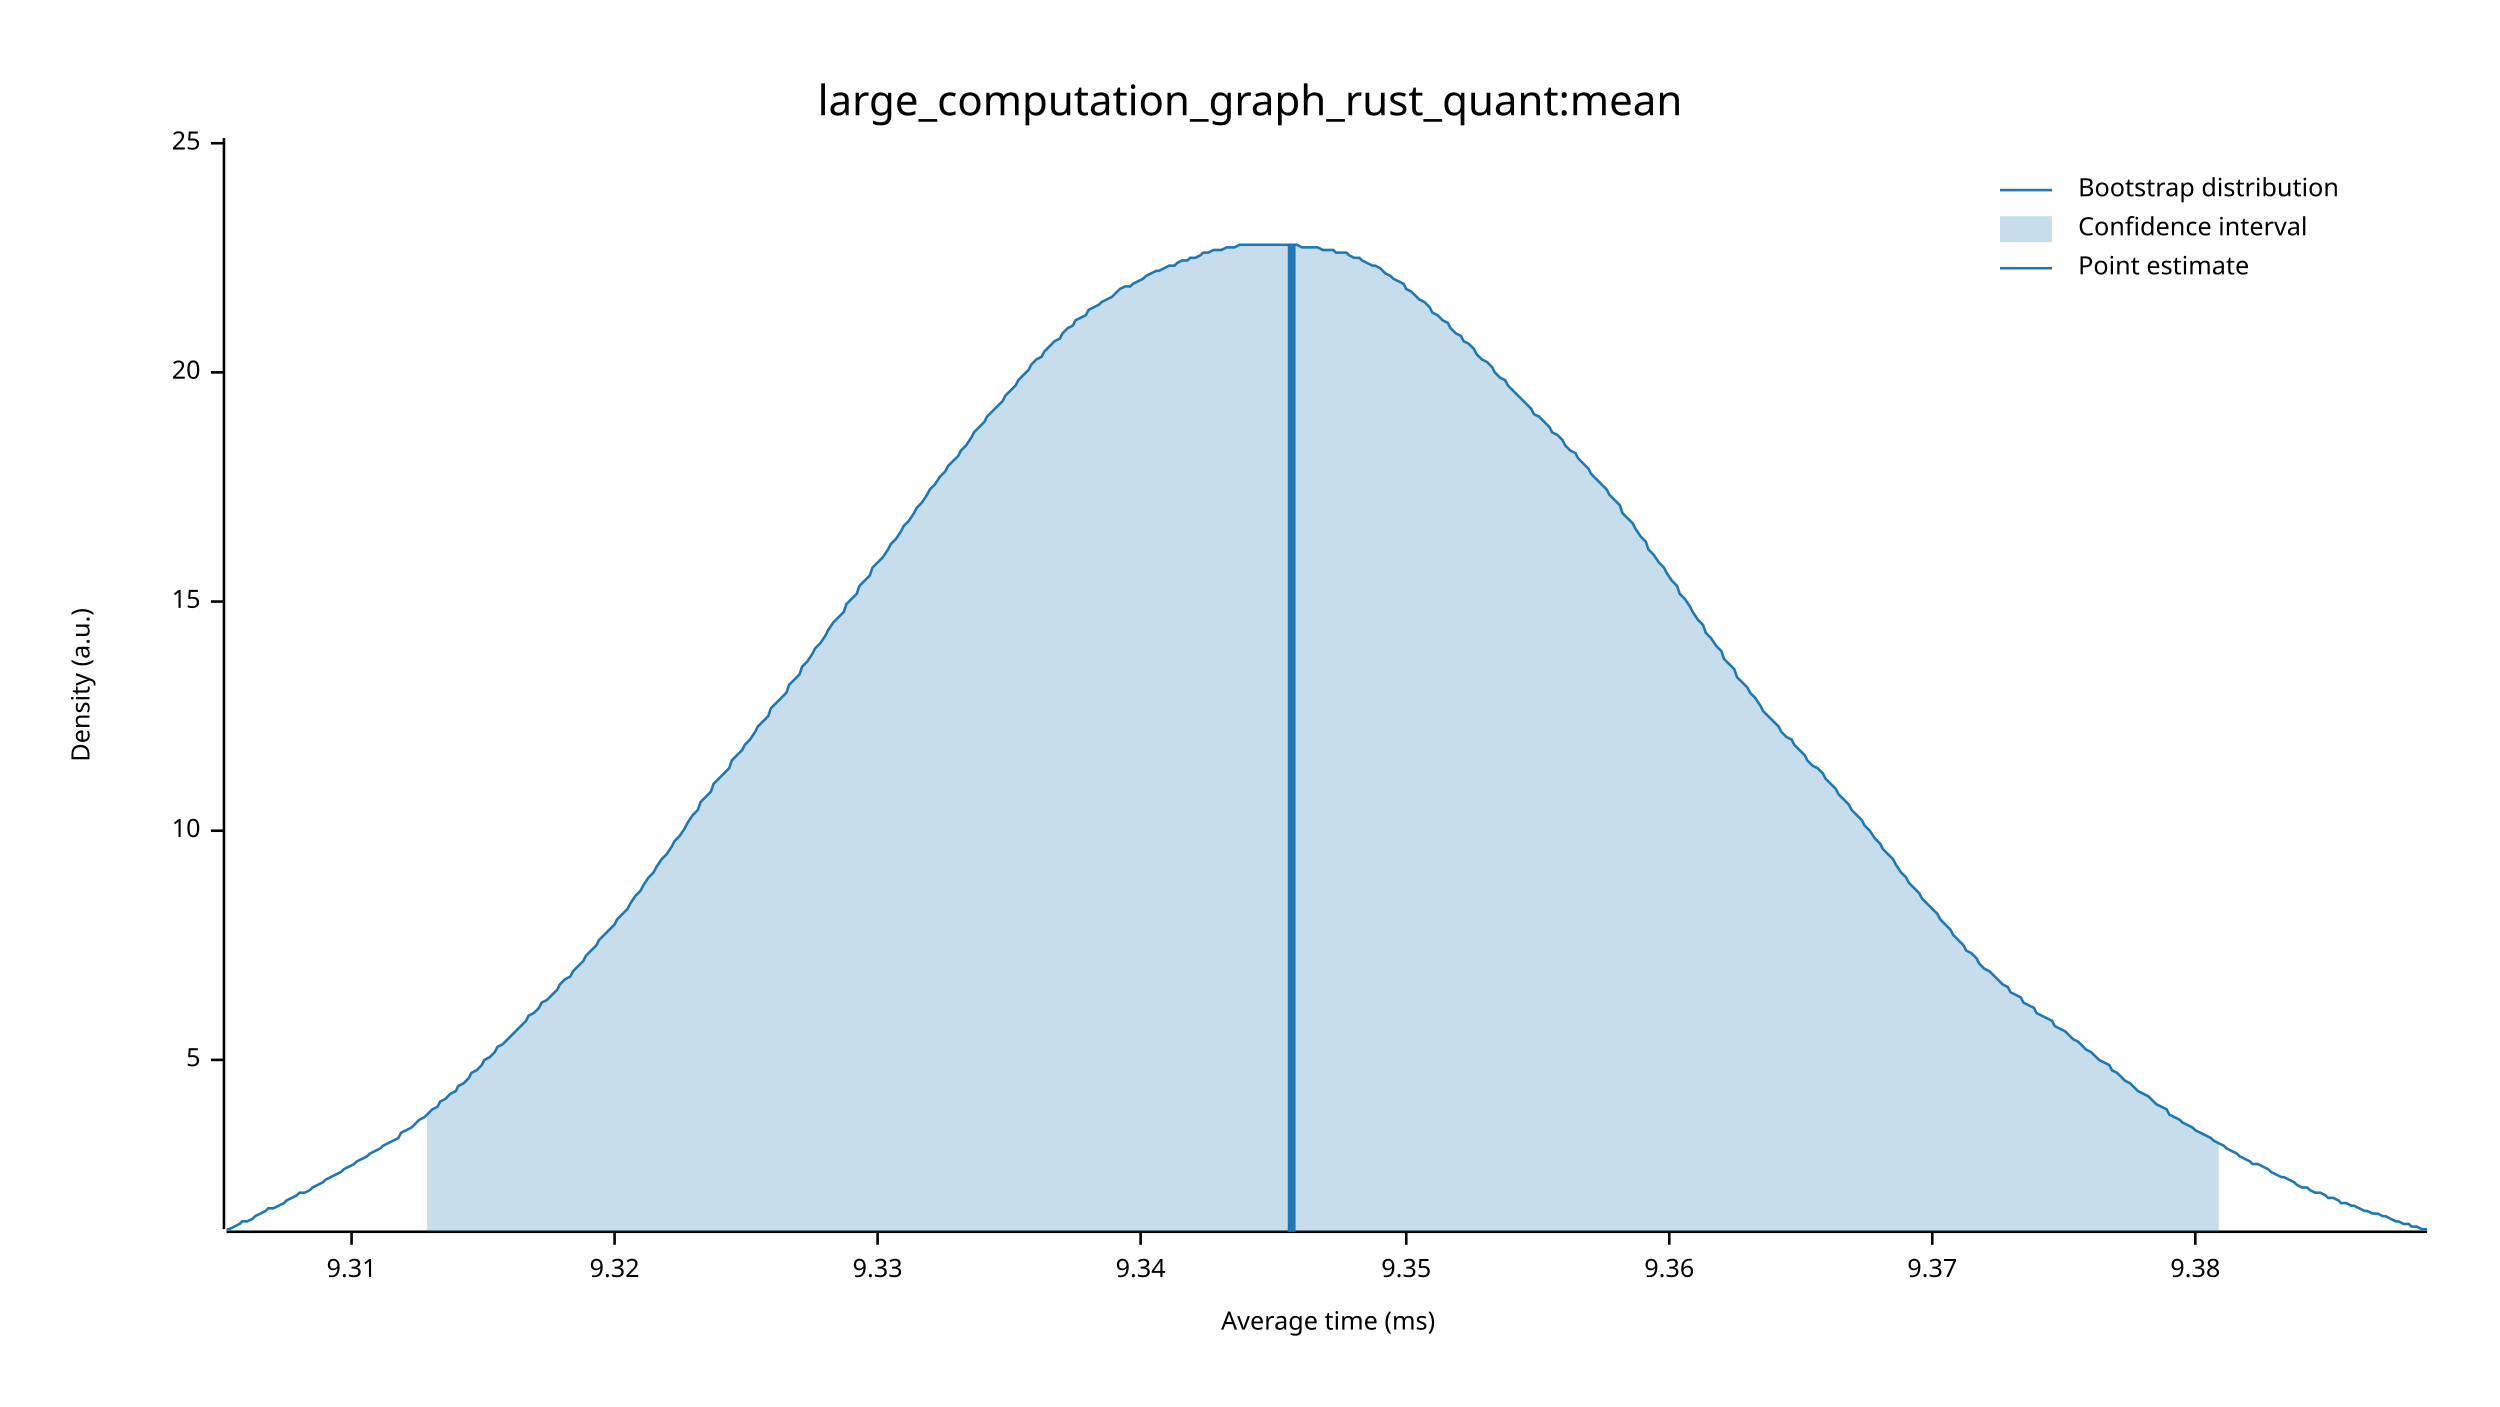
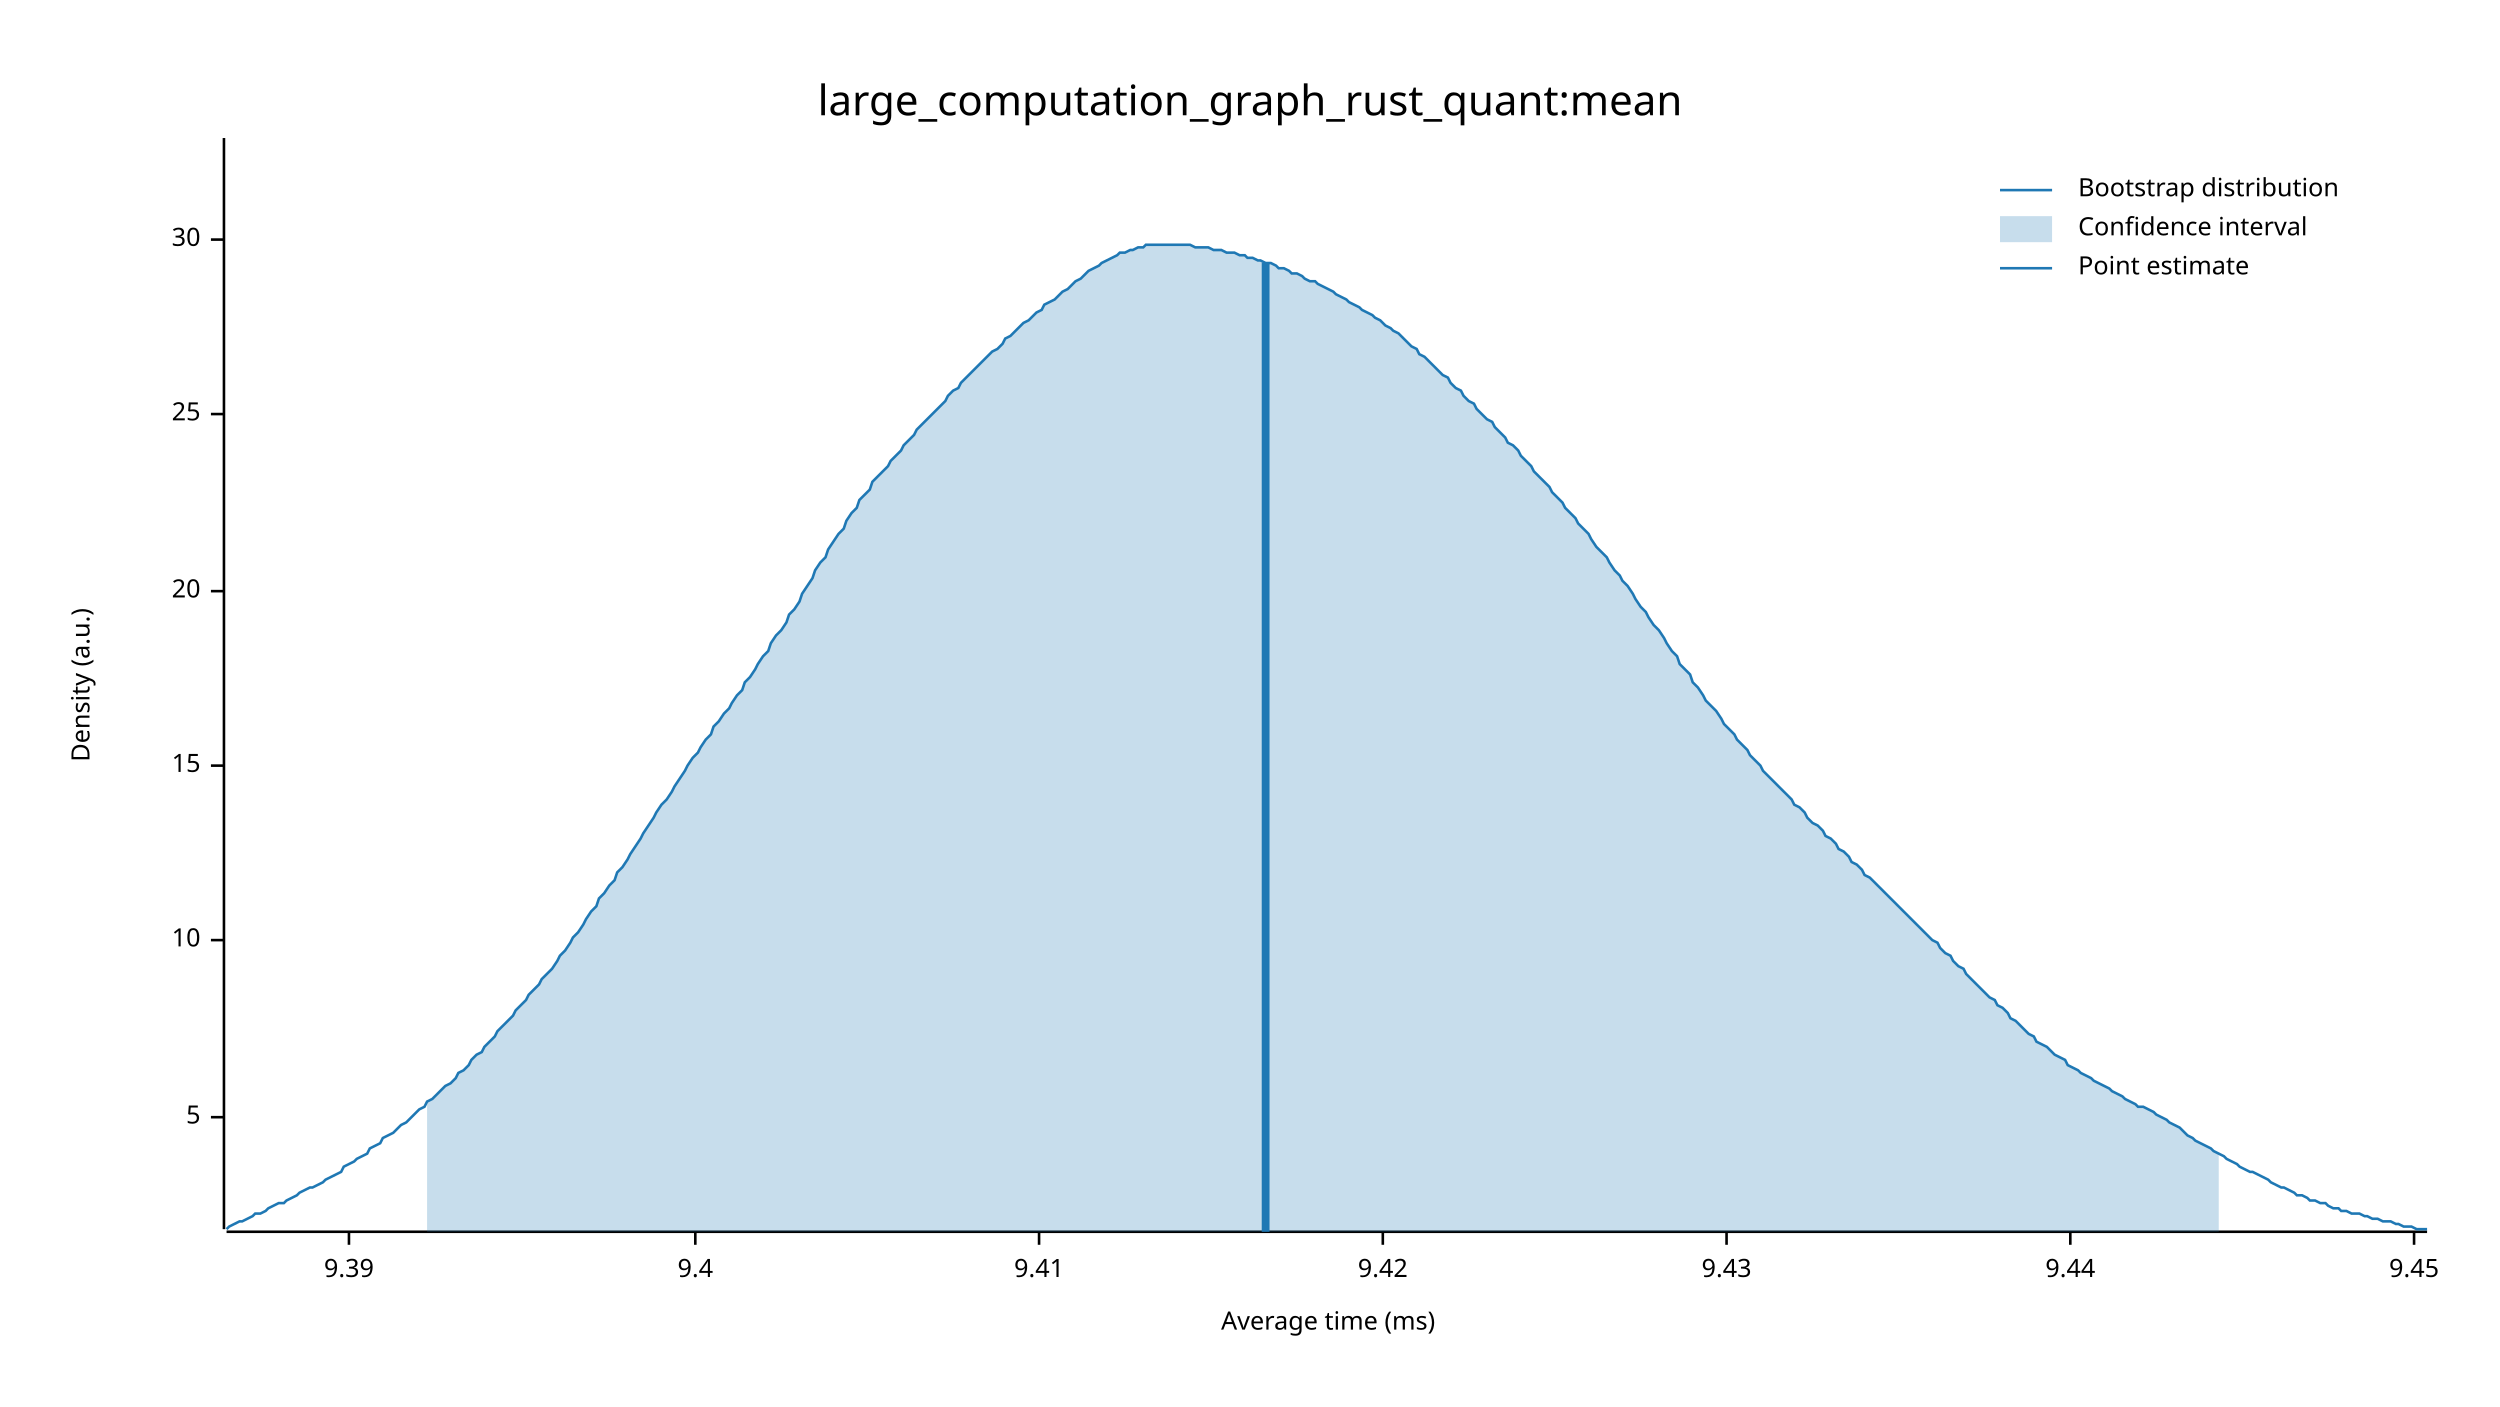
<svg xmlns="http://www.w3.org/2000/svg" width="960" height="540" viewBox="0 0 960 540">
  <text x="480" y="32" dy="0.76em" text-anchor="middle" font-family="sans-serif" font-size="16.129" opacity="1" fill="#000000">
large_computation_graph_rust_quant:mean
</text>
  <text x="27" y="263" dy="0.76em" text-anchor="middle" font-family="sans-serif" font-size="9.677" opacity="1" fill="#000000" transform="rotate(270, 27, 263)">
Density (a.u.)
</text>
  <text x="510" y="513" dy="-0.5ex" text-anchor="middle" font-family="sans-serif" font-size="9.677" opacity="1" fill="#000000">
Average time (ms)
</text>
  <polyline fill="none" opacity="1" stroke="#000000" stroke-width="1" points="86,53 86,472 " />
-   <text x="77" y="407" dy="0.5ex" text-anchor="end" font-family="sans-serif" font-size="9.677" opacity="1" fill="#000000">
+   <text x="77" y="429" dy="0.5ex" text-anchor="end" font-family="sans-serif" font-size="9.677" opacity="1" fill="#000000">
5
</text>
-   <polyline fill="none" opacity="1" stroke="#000000" stroke-width="1" points="81,407 86,407 " />
-   <text x="77" y="319" dy="0.5ex" text-anchor="end" font-family="sans-serif" font-size="9.677" opacity="1" fill="#000000">
+   <polyline fill="none" opacity="1" stroke="#000000" stroke-width="1" points="81,429 86,429 " />
+   <text x="77" y="361" dy="0.5ex" text-anchor="end" font-family="sans-serif" font-size="9.677" opacity="1" fill="#000000">
10
</text>
-   <polyline fill="none" opacity="1" stroke="#000000" stroke-width="1" points="81,319 86,319 " />
-   <text x="77" y="231" dy="0.5ex" text-anchor="end" font-family="sans-serif" font-size="9.677" opacity="1" fill="#000000">
+   <polyline fill="none" opacity="1" stroke="#000000" stroke-width="1" points="81,361 86,361 " />
+   <text x="77" y="294" dy="0.5ex" text-anchor="end" font-family="sans-serif" font-size="9.677" opacity="1" fill="#000000">
15
</text>
-   <polyline fill="none" opacity="1" stroke="#000000" stroke-width="1" points="81,231 86,231 " />
-   <text x="77" y="143" dy="0.5ex" text-anchor="end" font-family="sans-serif" font-size="9.677" opacity="1" fill="#000000">
+   <polyline fill="none" opacity="1" stroke="#000000" stroke-width="1" points="81,294 86,294 " />
+   <text x="77" y="227" dy="0.5ex" text-anchor="end" font-family="sans-serif" font-size="9.677" opacity="1" fill="#000000">
20
</text>
-   <polyline fill="none" opacity="1" stroke="#000000" stroke-width="1" points="81,143 86,143 " />
-   <text x="77" y="55" dy="0.5ex" text-anchor="end" font-family="sans-serif" font-size="9.677" opacity="1" fill="#000000">
+   <polyline fill="none" opacity="1" stroke="#000000" stroke-width="1" points="81,227 86,227 " />
+   <text x="77" y="159" dy="0.5ex" text-anchor="end" font-family="sans-serif" font-size="9.677" opacity="1" fill="#000000">
25
</text>
-   <polyline fill="none" opacity="1" stroke="#000000" stroke-width="1" points="81,55 86,55 " />
+   <polyline fill="none" opacity="1" stroke="#000000" stroke-width="1" points="81,159 86,159 " />
+   <text x="77" y="92" dy="0.5ex" text-anchor="end" font-family="sans-serif" font-size="9.677" opacity="1" fill="#000000">
+ 30
+ </text>
+   <polyline fill="none" opacity="1" stroke="#000000" stroke-width="1" points="81,92 86,92 " />
  <polyline fill="none" opacity="1" stroke="#000000" stroke-width="1" points="87,473 932,473 " />
-   <text x="135" y="483" dy="0.76em" text-anchor="middle" font-family="sans-serif" font-size="9.677" opacity="1" fill="#000000">
- 9.31
+   <text x="134" y="483" dy="0.76em" text-anchor="middle" font-family="sans-serif" font-size="9.677" opacity="1" fill="#000000">
+ 9.39
</text>
-   <polyline fill="none" opacity="1" stroke="#000000" stroke-width="1" points="135,473 135,478 " />
-   <text x="236" y="483" dy="0.76em" text-anchor="middle" font-family="sans-serif" font-size="9.677" opacity="1" fill="#000000">
- 9.32
+   <polyline fill="none" opacity="1" stroke="#000000" stroke-width="1" points="134,473 134,478 " />
+   <text x="267" y="483" dy="0.76em" text-anchor="middle" font-family="sans-serif" font-size="9.677" opacity="1" fill="#000000">
+ 9.4
</text>
-   <polyline fill="none" opacity="1" stroke="#000000" stroke-width="1" points="236,473 236,478 " />
-   <text x="337" y="483" dy="0.76em" text-anchor="middle" font-family="sans-serif" font-size="9.677" opacity="1" fill="#000000">
- 9.33
+   <polyline fill="none" opacity="1" stroke="#000000" stroke-width="1" points="267,473 267,478 " />
+   <text x="399" y="483" dy="0.76em" text-anchor="middle" font-family="sans-serif" font-size="9.677" opacity="1" fill="#000000">
+ 9.41
</text>
-   <polyline fill="none" opacity="1" stroke="#000000" stroke-width="1" points="337,473 337,478 " />
-   <text x="438" y="483" dy="0.76em" text-anchor="middle" font-family="sans-serif" font-size="9.677" opacity="1" fill="#000000">
- 9.34
+   <polyline fill="none" opacity="1" stroke="#000000" stroke-width="1" points="399,473 399,478 " />
+   <text x="531" y="483" dy="0.76em" text-anchor="middle" font-family="sans-serif" font-size="9.677" opacity="1" fill="#000000">
+ 9.42
</text>
-   <polyline fill="none" opacity="1" stroke="#000000" stroke-width="1" points="438,473 438,478 " />
-   <text x="540" y="483" dy="0.76em" text-anchor="middle" font-family="sans-serif" font-size="9.677" opacity="1" fill="#000000">
- 9.35
+   <polyline fill="none" opacity="1" stroke="#000000" stroke-width="1" points="531,473 531,478 " />
+   <text x="663" y="483" dy="0.76em" text-anchor="middle" font-family="sans-serif" font-size="9.677" opacity="1" fill="#000000">
+ 9.43
</text>
-   <polyline fill="none" opacity="1" stroke="#000000" stroke-width="1" points="540,473 540,478 " />
-   <text x="641" y="483" dy="0.76em" text-anchor="middle" font-family="sans-serif" font-size="9.677" opacity="1" fill="#000000">
- 9.36
+   <polyline fill="none" opacity="1" stroke="#000000" stroke-width="1" points="663,473 663,478 " />
+   <text x="795" y="483" dy="0.76em" text-anchor="middle" font-family="sans-serif" font-size="9.677" opacity="1" fill="#000000">
+ 9.44
</text>
-   <polyline fill="none" opacity="1" stroke="#000000" stroke-width="1" points="641,473 641,478 " />
-   <text x="742" y="483" dy="0.76em" text-anchor="middle" font-family="sans-serif" font-size="9.677" opacity="1" fill="#000000">
- 9.37
+   <polyline fill="none" opacity="1" stroke="#000000" stroke-width="1" points="795,473 795,478 " />
+   <text x="927" y="483" dy="0.76em" text-anchor="middle" font-family="sans-serif" font-size="9.677" opacity="1" fill="#000000">
+ 9.45
</text>
-   <polyline fill="none" opacity="1" stroke="#000000" stroke-width="1" points="742,473 742,478 " />
-   <text x="843" y="483" dy="0.76em" text-anchor="middle" font-family="sans-serif" font-size="9.677" opacity="1" fill="#000000">
- 9.38
- </text>
-   <polyline fill="none" opacity="1" stroke="#000000" stroke-width="1" points="843,473 843,478 " />
-   <polyline fill="none" opacity="1" stroke="#1F78B4" stroke-width="1" points="87,472 88,472 90,471 92,470 93,469 95,469 97,468 98,467 100,466 102,465 103,464 105,464 107,463 109,462 110,461 112,460 114,459 115,458 117,458 119,457 120,456 122,455 124,454 125,453 127,452 129,451 131,450 132,449 134,448 136,447 137,446 139,445 141,444 142,443 144,442 146,441 147,440 149,439 151,438 153,437 154,435 156,434 158,433 159,432 161,430 163,429 164,428 166,426 168,425 169,423 171,422 173,420 175,419 176,417 178,416 180,414 181,412 183,411 185,409 186,407 188,406 190,404 191,402 193,401 195,399 197,397 198,396 200,394 202,392 203,390 205,389 207,387 208,385 210,384 212,382 214,380 215,378 217,376 219,375 220,373 222,371 224,369 225,367 227,365 229,363 230,361 232,359 234,357 236,355 237,353 239,351 241,349 242,347 244,344 246,342 247,340 249,337 251,335 252,333 254,330 256,328 258,325 259,323 261,321 263,318 264,316 266,313 268,311 269,308 271,306 273,304 274,301 276,299 278,297 280,295 281,292 283,290 285,288 286,286 288,284 290,281 291,279 293,277 295,275 296,272 298,270 300,268 302,266 303,263 305,261 307,259 308,256 310,254 312,251 313,249 315,247 317,244 318,242 320,239 322,237 324,235 325,232 327,230 329,228 330,225 332,223 334,221 335,218 337,216 339,214 341,211 342,209 344,207 346,204 347,202 349,200 351,197 352,195 354,193 356,190 357,188 359,186 361,183 363,181 364,179 366,177 368,175 369,173 371,171 373,168 374,166 376,164 378,162 379,160 381,158 383,156 385,154 386,152 388,150 390,148 391,146 393,144 395,142 396,140 398,138 400,137 401,135 403,133 405,131 407,130 408,128 410,126 412,125 413,123 415,122 417,121 418,119 420,118 422,117 423,116 425,115 427,114 429,112 430,111 432,110 434,110 435,109 437,108 439,107 440,106 442,105 444,104 445,104 447,103 449,102 451,102 452,101 454,100 456,100 457,99 459,99 461,98 462,97 464,97 466,96 468,96 469,96 471,95 473,95 474,95 476,94 478,94 479,94 481,94 483,94 484,94 486,94 488,94 490,94 491,94 493,94 495,94 496,94 498,94 500,95 501,95 503,95 505,95 506,95 508,96 510,96 512,96 513,97 515,97 517,97 518,98 520,99 522,99 523,100 525,101 527,102 528,102 530,103 532,105 534,106 535,107 537,108 539,109 540,111 542,112 544,114 545,115 547,116 549,118 550,120 552,121 554,123 556,124 557,126 559,128 561,129 562,131 564,132 566,134 567,136 569,138 571,139 573,141 574,143 576,145 578,146 579,148 581,150 583,152 584,153 586,155 588,157 589,159 591,160 593,162 595,164 596,166 598,167 600,169 601,171 603,173 605,174 606,176 608,178 610,180 611,182 613,184 615,186 617,188 618,190 620,192 622,194 623,197 625,199 627,201 628,203 630,206 632,208 633,211 635,213 637,216 639,218 640,220 642,223 644,225 645,228 647,230 649,233 650,235 652,238 654,240 655,243 657,245 659,248 661,250 662,253 664,255 666,257 667,260 669,262 671,264 672,266 674,268 676,271 677,273 679,275 681,277 683,279 684,281 686,283 688,284 689,286 691,288 693,290 694,292 696,294 698,295 700,297 701,299 703,301 705,303 706,305 708,307 710,309 711,311 713,313 715,315 716,317 718,319 720,322 722,324 723,326 725,328 727,330 728,332 730,335 732,337 733,339 735,341 737,343 738,345 740,347 742,349 744,351 745,353 747,355 749,357 750,359 752,361 754,363 755,365 757,366 759,368 760,370 762,372 764,373 766,375 767,376 769,378 771,379 772,381 774,382 776,383 777,385 779,386 781,387 782,389 784,390 786,391 788,392 789,394 791,395 793,396 794,397 796,399 798,400 799,401 801,403 803,404 804,405 806,407 808,408 810,409 811,411 813,412 815,414 816,415 818,416 820,418 821,419 823,420 825,421 827,423 828,424 830,425 832,426 833,428 835,429 837,430 838,431 840,432 842,433 843,434 845,435 847,436 849,437 850,438 852,439 854,440 855,441 857,442 859,443 860,444 862,445 864,446 865,447 867,447 869,448 871,449 872,450 874,451 876,452 877,452 879,453 881,454 882,455 884,456 886,456 887,457 889,458 891,458 893,459 894,460 896,460 898,461 899,462 901,462 903,463 904,463 906,464 908,465 909,465 911,466 913,466 915,467 916,467 918,468 920,469 921,469 923,470 925,470 926,471 928,471 930,472 932,472 " />
-   <polygon opacity="0.25" fill="#1F78B4" points="164,428 166,426 168,425 169,423 171,422 173,420 175,419 176,417 178,416 180,414 181,412 183,411 185,409 186,407 188,406 190,404 191,402 193,401 195,399 197,397 198,396 200,394 202,392 203,390 205,389 207,387 208,385 210,384 212,382 214,380 215,378 217,376 219,375 220,373 222,371 224,369 225,367 227,365 229,363 230,361 232,359 234,357 236,355 237,353 239,351 241,349 242,347 244,344 246,342 247,340 249,337 251,335 252,333 254,330 256,328 258,325 259,323 261,321 263,318 264,316 266,313 268,311 269,308 271,306 273,304 274,301 276,299 278,297 280,295 281,292 283,290 285,288 286,286 288,284 290,281 291,279 293,277 295,275 296,272 298,270 300,268 302,266 303,263 305,261 307,259 308,256 310,254 312,251 313,249 315,247 317,244 318,242 320,239 322,237 324,235 325,232 327,230 329,228 330,225 332,223 334,221 335,218 337,216 339,214 341,211 342,209 344,207 346,204 347,202 349,200 351,197 352,195 354,193 356,190 357,188 359,186 361,183 363,181 364,179 366,177 368,175 369,173 371,171 373,168 374,166 376,164 378,162 379,160 381,158 383,156 385,154 386,152 388,150 390,148 391,146 393,144 395,142 396,140 398,138 400,137 401,135 403,133 405,131 407,130 408,128 410,126 412,125 413,123 415,122 417,121 418,119 420,118 422,117 423,116 425,115 427,114 429,112 430,111 432,110 434,110 435,109 437,108 439,107 440,106 442,105 444,104 445,104 447,103 449,102 451,102 452,101 454,100 456,100 457,99 459,99 461,98 462,97 464,97 466,96 468,96 469,96 471,95 473,95 474,95 476,94 478,94 479,94 481,94 483,94 484,94 486,94 488,94 490,94 491,94 493,94 495,94 496,94 498,94 500,95 501,95 503,95 505,95 506,95 508,96 510,96 512,96 513,97 515,97 517,97 518,98 520,99 522,99 523,100 525,101 527,102 528,102 530,103 532,105 534,106 535,107 537,108 539,109 540,111 542,112 544,114 545,115 547,116 549,118 550,120 552,121 554,123 556,124 557,126 559,128 561,129 562,131 564,132 566,134 567,136 569,138 571,139 573,141 574,143 576,145 578,146 579,148 581,150 583,152 584,153 586,155 588,157 589,159 591,160 593,162 595,164 596,166 598,167 600,169 601,171 603,173 605,174 606,176 608,178 610,180 611,182 613,184 615,186 617,188 618,190 620,192 622,194 623,197 625,199 627,201 628,203 630,206 632,208 633,211 635,213 637,216 639,218 640,220 642,223 644,225 645,228 647,230 649,233 650,235 652,238 654,240 655,243 657,245 659,248 661,250 662,253 664,255 666,257 667,260 669,262 671,264 672,266 674,268 676,271 677,273 679,275 681,277 683,279 684,281 686,283 688,284 689,286 691,288 693,290 694,292 696,294 698,295 700,297 701,299 703,301 705,303 706,305 708,307 710,309 711,311 713,313 715,315 716,317 718,319 720,322 722,324 723,326 725,328 727,330 728,332 730,335 732,337 733,339 735,341 737,343 738,345 740,347 742,349 744,351 745,353 747,355 749,357 750,359 752,361 754,363 755,365 757,366 759,368 760,370 762,372 764,373 766,375 767,376 769,378 771,379 772,381 774,382 776,383 777,385 779,386 781,387 782,389 784,390 786,391 788,392 789,394 791,395 793,396 794,397 796,399 798,400 799,401 801,403 803,404 804,405 806,407 808,408 810,409 811,411 813,412 815,414 816,415 818,416 820,418 821,419 823,420 825,421 827,423 828,424 830,425 832,426 833,428 835,429 837,430 838,431 840,432 842,433 843,434 845,435 847,436 849,437 850,438 852,439 852,473 164,473 " />
-   <polyline fill="none" opacity="1" stroke="#1F78B4" stroke-width="3" points="496,473 496,94 " />
+   <polyline fill="none" opacity="1" stroke="#000000" stroke-width="1" points="927,473 927,478 " />
+   <polyline fill="none" opacity="1" stroke="#1F78B4" stroke-width="1" points="87,472 88,471 90,470 92,469 93,469 95,468 97,467 98,466 100,466 102,465 103,464 105,463 107,462 109,462 110,461 112,460 114,459 115,458 117,457 119,456 120,456 122,455 124,454 125,453 127,452 129,451 131,450 132,448 134,447 136,446 137,445 139,444 141,443 142,441 144,440 146,439 147,437 149,436 151,435 153,433 154,432 156,431 158,429 159,428 161,426 163,425 164,423 166,422 168,420 169,419 171,417 173,416 175,414 176,412 178,411 180,409 181,407 183,405 185,404 186,402 188,400 190,398 191,396 193,394 195,392 197,390 198,388 200,386 202,384 203,382 205,380 207,378 208,376 210,374 212,372 214,369 215,367 217,365 219,362 220,360 222,358 224,355 225,353 227,350 229,348 230,345 232,343 234,340 236,338 237,335 239,333 241,330 242,328 244,325 246,322 247,320 249,317 251,314 252,312 254,309 256,307 258,304 259,302 261,299 263,296 264,294 266,291 268,289 269,287 271,284 273,282 274,279 276,277 278,274 280,272 281,270 283,267 285,265 286,262 288,260 290,257 291,255 293,252 295,250 296,247 298,244 300,242 302,239 303,236 305,234 307,231 308,228 310,225 312,222 313,219 315,216 317,214 318,211 320,208 322,205 324,203 325,200 327,197 329,195 330,192 332,190 334,188 335,185 337,183 339,181 341,179 342,177 344,175 346,173 347,171 349,169 351,167 352,165 354,163 356,161 357,160 359,158 361,156 363,154 364,152 366,150 368,149 369,147 371,145 373,143 374,142 376,140 378,138 379,137 381,135 383,134 385,132 386,130 388,129 390,127 391,126 393,124 395,123 396,122 398,120 400,119 401,117 403,116 405,115 407,113 408,112 410,111 412,109 413,108 415,107 417,105 418,104 420,103 422,102 423,101 425,100 427,99 429,98 430,97 432,97 434,96 435,96 437,95 439,95 440,94 442,94 444,94 445,94 447,94 449,94 451,94 452,94 454,94 456,94 457,94 459,95 461,95 462,95 464,95 466,96 468,96 469,96 471,97 473,97 474,97 476,98 478,98 479,99 481,99 483,100 484,100 486,101 488,101 490,102 491,103 493,103 495,104 496,105 498,105 500,106 501,107 503,108 505,108 506,109 508,110 510,111 512,112 513,113 515,114 517,115 518,116 520,117 522,118 523,119 525,120 527,121 528,122 530,123 532,125 534,126 535,127 537,128 539,130 540,131 542,133 544,134 545,136 547,137 549,139 550,140 552,142 554,144 556,145 557,147 559,149 561,150 562,152 564,154 566,155 567,157 569,159 571,161 573,162 574,164 576,166 578,168 579,170 581,171 583,173 584,175 586,177 588,179 589,181 591,183 593,185 595,187 596,189 598,191 600,193 601,195 603,197 605,199 606,201 608,203 610,205 611,207 613,210 615,212 617,214 618,216 620,219 622,221 623,223 625,225 627,228 628,230 630,233 632,235 633,237 635,240 637,242 639,245 640,247 642,250 644,252 645,255 647,257 649,259 650,262 652,264 654,267 655,269 657,271 659,273 661,276 662,278 664,280 666,282 667,284 669,286 671,288 672,290 674,292 676,294 677,296 679,298 681,300 683,302 684,303 686,305 688,307 689,309 691,310 693,312 694,314 696,316 698,317 700,319 701,321 703,322 705,324 706,326 708,327 710,329 711,331 713,332 715,334 716,336 718,337 720,339 722,341 723,342 725,344 727,346 728,347 730,349 732,351 733,352 735,354 737,356 738,357 740,359 742,361 744,362 745,364 747,366 749,367 750,369 752,371 754,372 755,374 757,376 759,378 760,379 762,381 764,383 766,384 767,386 769,387 771,389 772,391 774,392 776,394 777,395 779,397 781,398 782,400 784,401 786,402 788,404 789,405 791,406 793,407 794,409 796,410 798,411 799,412 801,413 803,414 804,415 806,416 808,417 810,418 811,419 813,420 815,421 816,422 818,423 820,424 821,425 823,425 825,426 827,427 828,428 830,429 832,430 833,431 835,432 837,433 838,434 840,436 842,437 843,438 845,439 847,440 849,441 850,442 852,443 854,444 855,445 857,446 859,447 860,448 862,449 864,450 865,450 867,451 869,452 871,453 872,454 874,455 876,456 877,456 879,457 881,458 882,459 884,459 886,460 887,461 889,461 891,462 893,462 894,463 896,464 898,464 899,465 901,465 903,466 904,466 906,466 908,467 909,467 911,468 913,468 915,469 916,469 918,469 920,470 921,470 923,471 925,471 926,471 928,472 930,472 932,472 " />
+   <polygon opacity="0.25" fill="#1F78B4" points="164,423 166,422 168,420 169,419 171,417 173,416 175,414 176,412 178,411 180,409 181,407 183,405 185,404 186,402 188,400 190,398 191,396 193,394 195,392 197,390 198,388 200,386 202,384 203,382 205,380 207,378 208,376 210,374 212,372 214,369 215,367 217,365 219,362 220,360 222,358 224,355 225,353 227,350 229,348 230,345 232,343 234,340 236,338 237,335 239,333 241,330 242,328 244,325 246,322 247,320 249,317 251,314 252,312 254,309 256,307 258,304 259,302 261,299 263,296 264,294 266,291 268,289 269,287 271,284 273,282 274,279 276,277 278,274 280,272 281,270 283,267 285,265 286,262 288,260 290,257 291,255 293,252 295,250 296,247 298,244 300,242 302,239 303,236 305,234 307,231 308,228 310,225 312,222 313,219 315,216 317,214 318,211 320,208 322,205 324,203 325,200 327,197 329,195 330,192 332,190 334,188 335,185 337,183 339,181 341,179 342,177 344,175 346,173 347,171 349,169 351,167 352,165 354,163 356,161 357,160 359,158 361,156 363,154 364,152 366,150 368,149 369,147 371,145 373,143 374,142 376,140 378,138 379,137 381,135 383,134 385,132 386,130 388,129 390,127 391,126 393,124 395,123 396,122 398,120 400,119 401,117 403,116 405,115 407,113 408,112 410,111 412,109 413,108 415,107 417,105 418,104 420,103 422,102 423,101 425,100 427,99 429,98 430,97 432,97 434,96 435,96 437,95 439,95 440,94 442,94 444,94 445,94 447,94 449,94 451,94 452,94 454,94 456,94 457,94 459,95 461,95 462,95 464,95 466,96 468,96 469,96 471,97 473,97 474,97 476,98 478,98 479,99 481,99 483,100 484,100 486,101 488,101 490,102 491,103 493,103 495,104 496,105 498,105 500,106 501,107 503,108 505,108 506,109 508,110 510,111 512,112 513,113 515,114 517,115 518,116 520,117 522,118 523,119 525,120 527,121 528,122 530,123 532,125 534,126 535,127 537,128 539,130 540,131 542,133 544,134 545,136 547,137 549,139 550,140 552,142 554,144 556,145 557,147 559,149 561,150 562,152 564,154 566,155 567,157 569,159 571,161 573,162 574,164 576,166 578,168 579,170 581,171 583,173 584,175 586,177 588,179 589,181 591,183 593,185 595,187 596,189 598,191 600,193 601,195 603,197 605,199 606,201 608,203 610,205 611,207 613,210 615,212 617,214 618,216 620,219 622,221 623,223 625,225 627,228 628,230 630,233 632,235 633,237 635,240 637,242 639,245 640,247 642,250 644,252 645,255 647,257 649,259 650,262 652,264 654,267 655,269 657,271 659,273 661,276 662,278 664,280 666,282 667,284 669,286 671,288 672,290 674,292 676,294 677,296 679,298 681,300 683,302 684,303 686,305 688,307 689,309 691,310 693,312 694,314 696,316 698,317 700,319 701,321 703,322 705,324 706,326 708,327 710,329 711,331 713,332 715,334 716,336 718,337 720,339 722,341 723,342 725,344 727,346 728,347 730,349 732,351 733,352 735,354 737,356 738,357 740,359 742,361 744,362 745,364 747,366 749,367 750,369 752,371 754,372 755,374 757,376 759,378 760,379 762,381 764,383 766,384 767,386 769,387 771,389 772,391 774,392 776,394 777,395 779,397 781,398 782,400 784,401 786,402 788,404 789,405 791,406 793,407 794,409 796,410 798,411 799,412 801,413 803,414 804,415 806,416 808,417 810,418 811,419 813,420 815,421 816,422 818,423 820,424 821,425 823,425 825,426 827,427 828,428 830,429 832,430 833,431 835,432 837,433 838,434 840,436 842,437 843,438 845,439 847,440 849,441 850,442 852,443 852,473 164,473 " />
+   <polyline fill="none" opacity="1" stroke="#1F78B4" stroke-width="3" points="486,473 486,101 " />
  <text x="798" y="68" dy="0.76em" text-anchor="start" font-family="sans-serif" font-size="9.677" opacity="1" fill="#000000">
Bootstrap distribution
</text>
  <text x="798" y="83" dy="0.76em" text-anchor="start" font-family="sans-serif" font-size="9.677" opacity="1" fill="#000000">
Confidence interval
</text>
  <text x="798" y="98" dy="0.76em" text-anchor="start" font-family="sans-serif" font-size="9.677" opacity="1" fill="#000000">
Point estimate
</text>
  <polyline fill="none" opacity="1" stroke="#1F78B4" stroke-width="1" points="768,73 788,73 " />
  <rect x="768" y="83" width="20" height="10" opacity="0.25" fill="#1F78B4" stroke="none" />
  <polyline fill="none" opacity="1" stroke="#1F78B4" stroke-width="1" points="768,103 788,103 " />
</svg>
